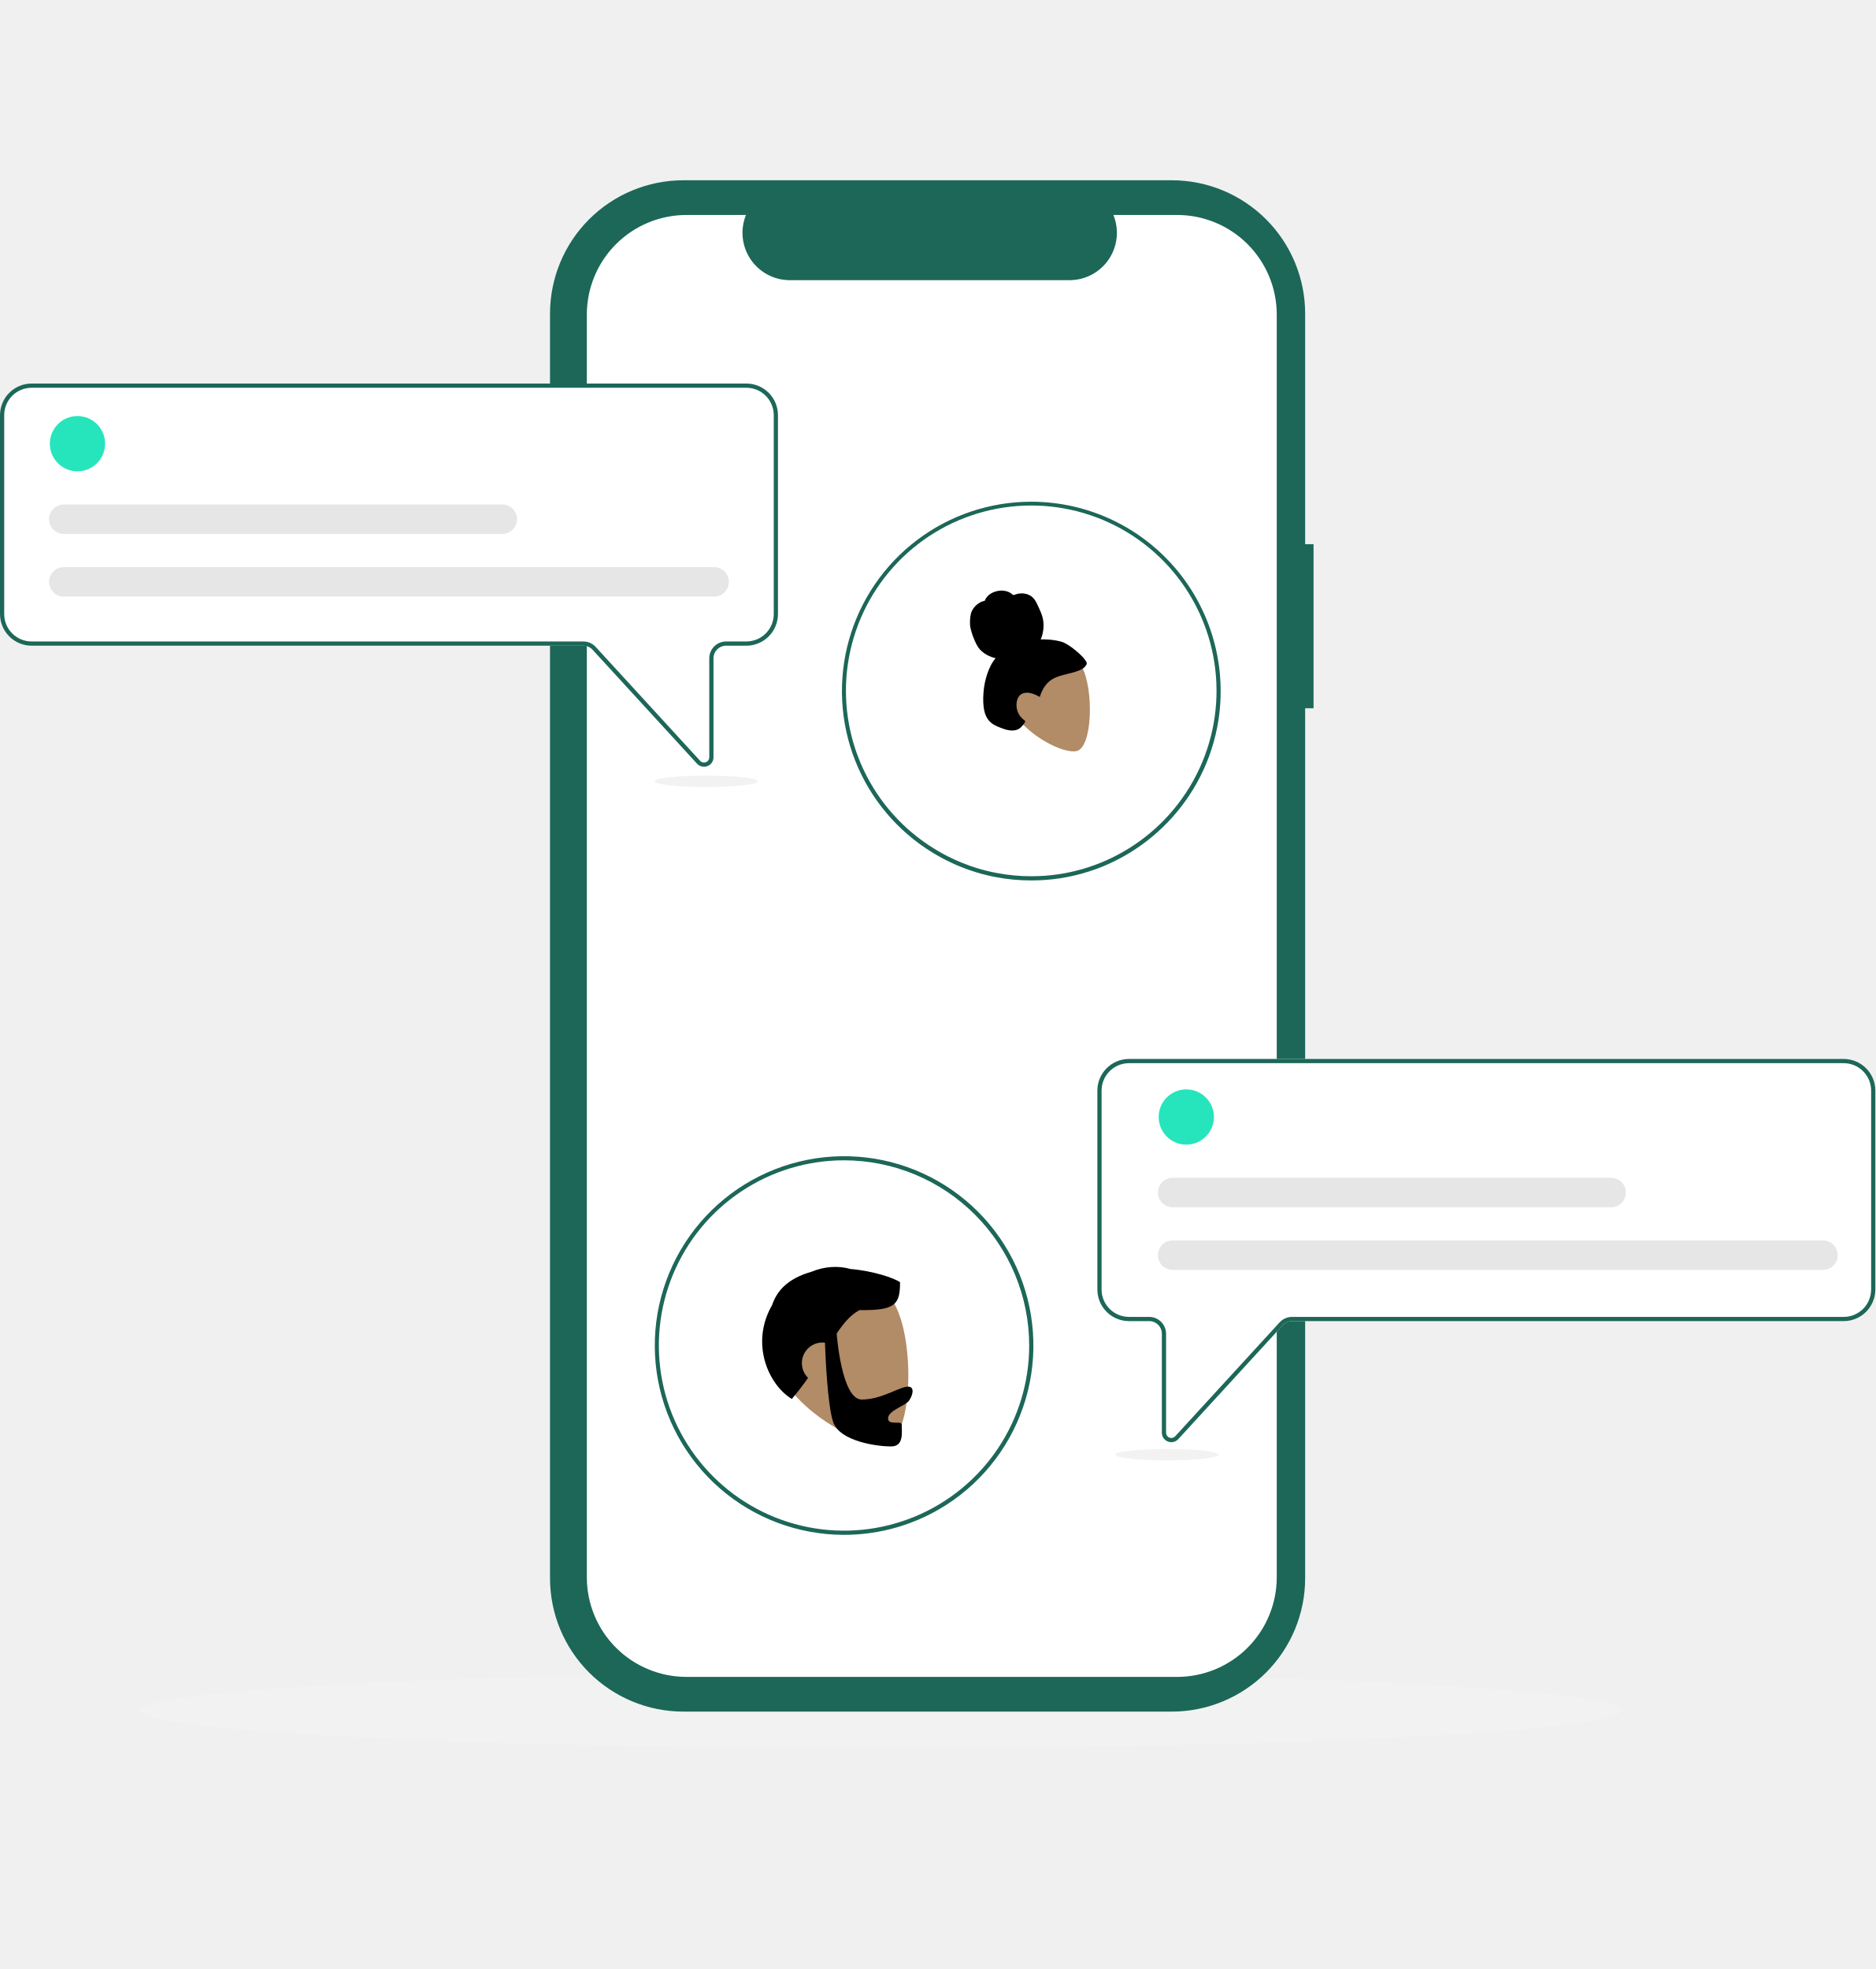
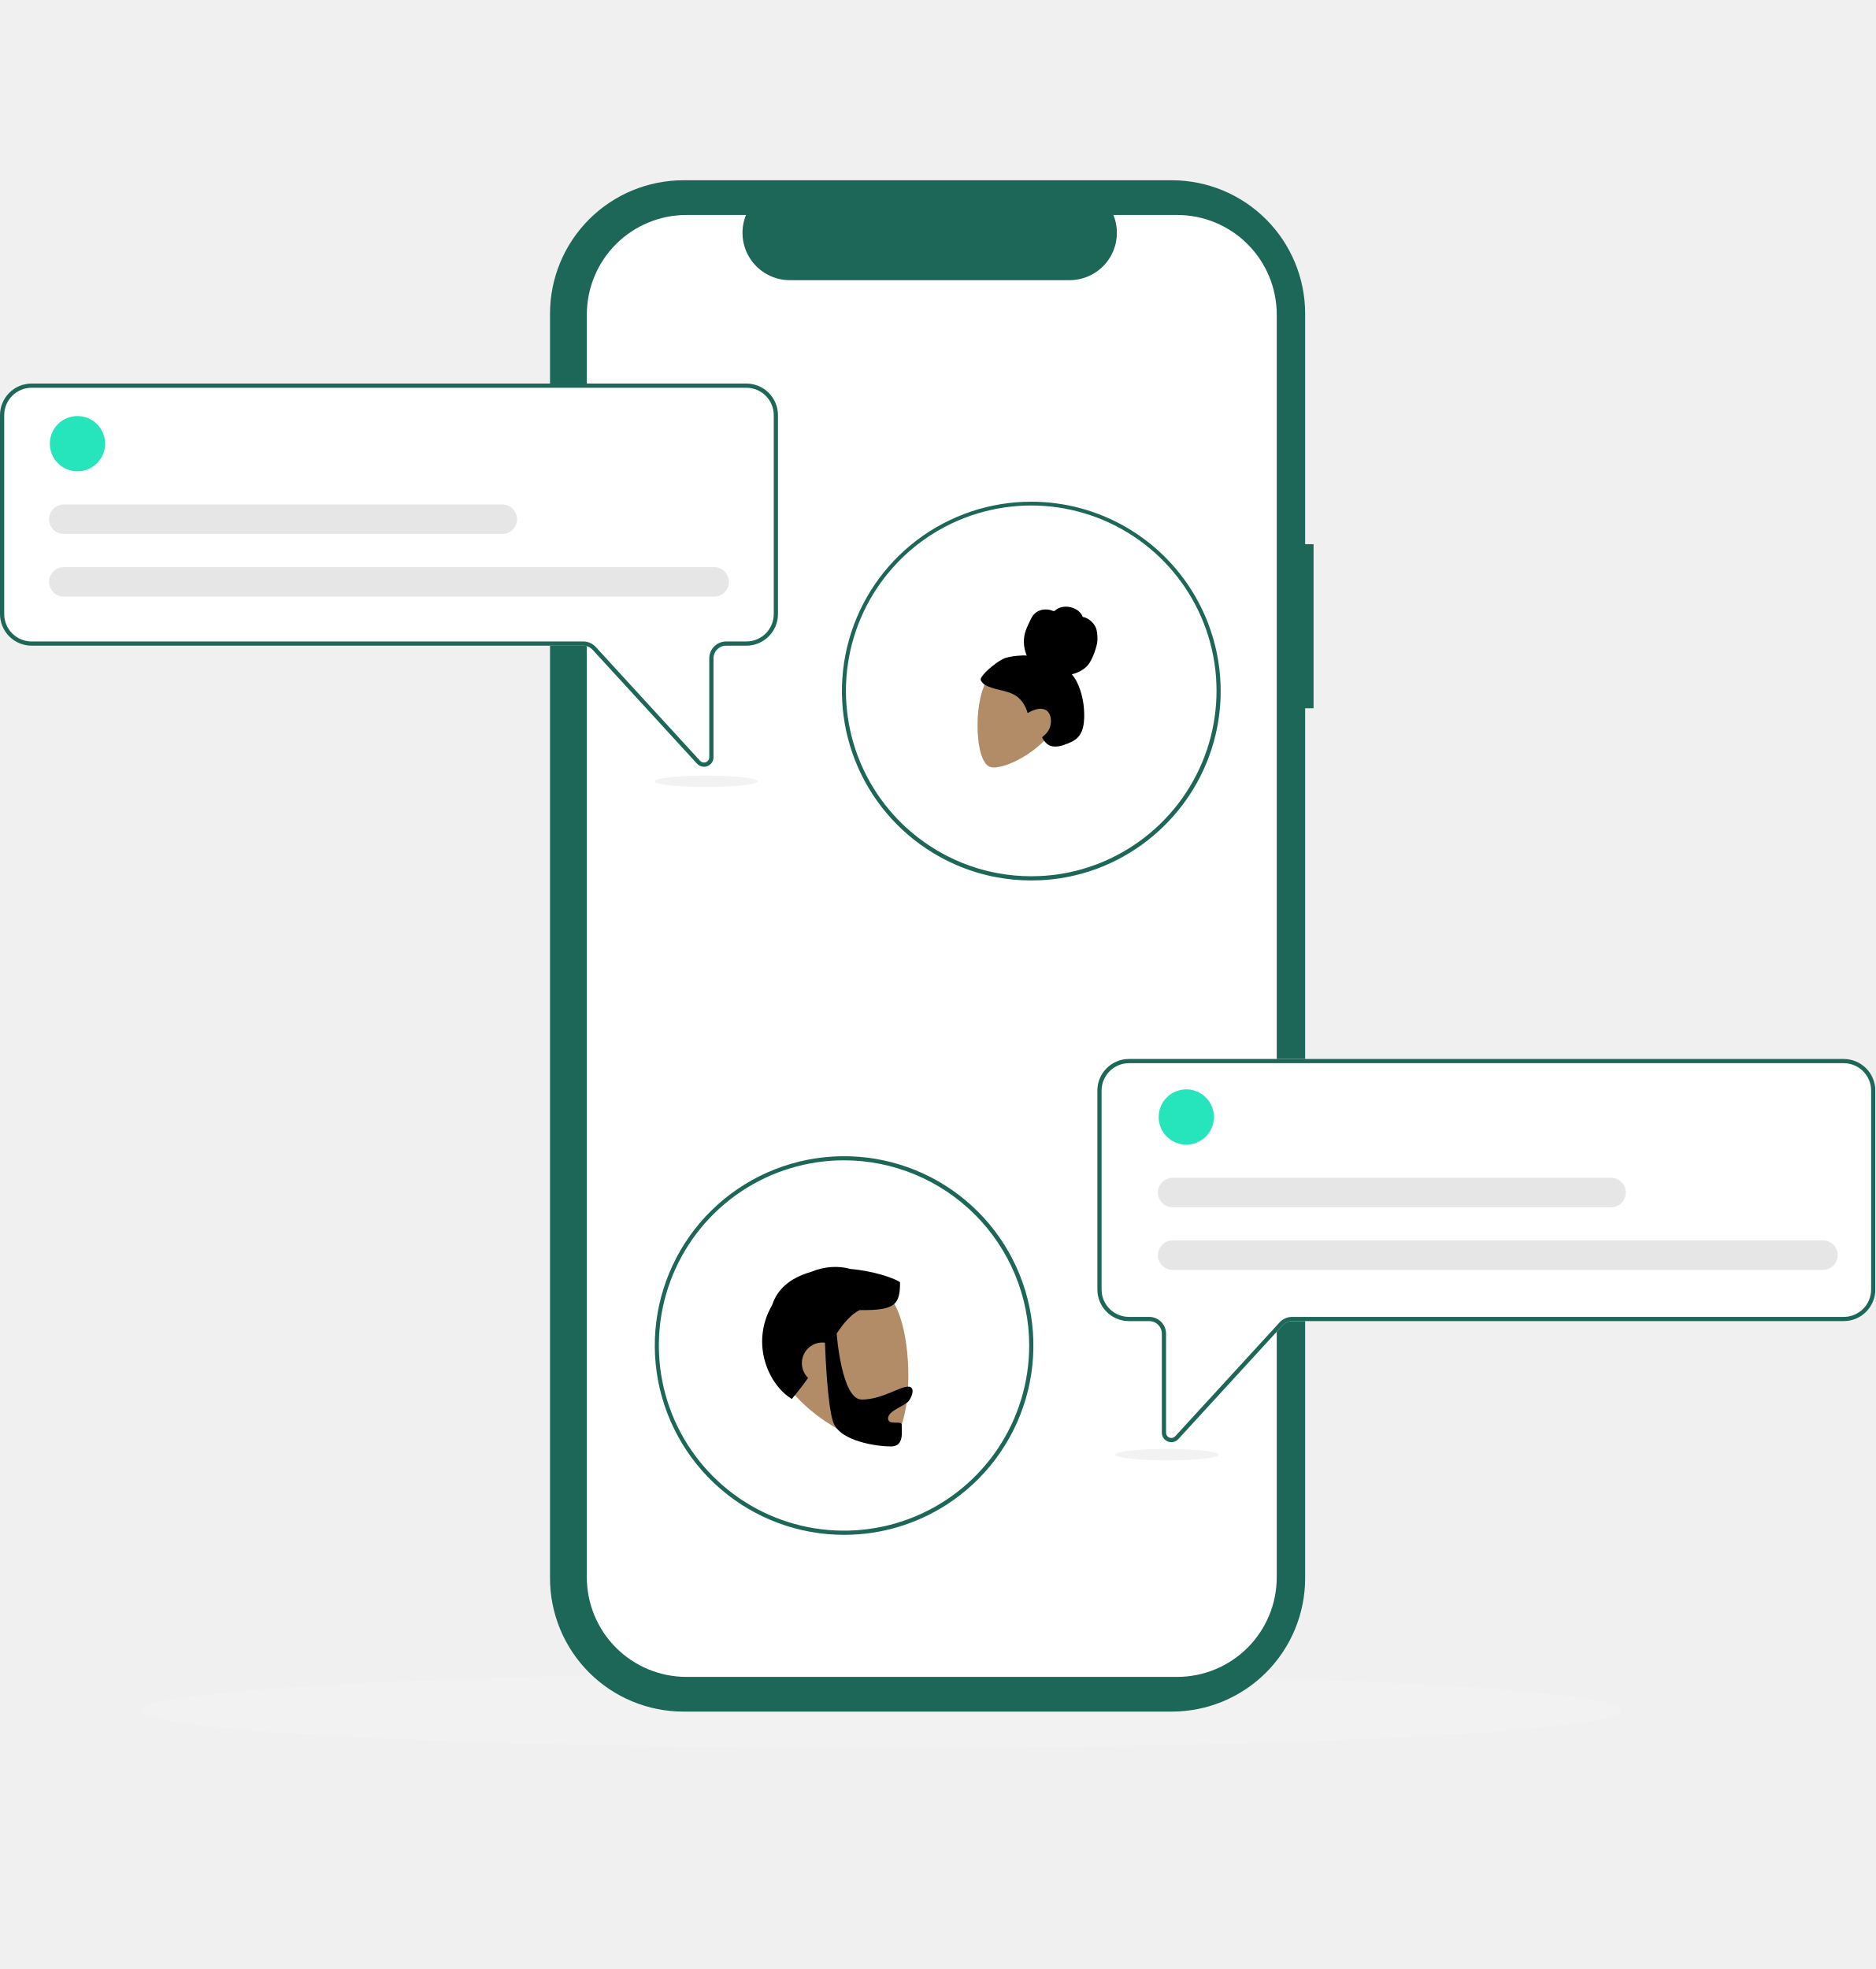
<svg xmlns="http://www.w3.org/2000/svg" width="541" height="568" viewBox="0 0 541 568" fill="none">
  <g clip-path="url(#clip0_0_1)">
-     <path d="M254.109 504.319C372.109 504.319 467.767 499.428 467.767 493.394C467.767 487.36 372.109 482.468 254.109 482.468C136.109 482.468 40.452 487.36 40.452 493.394C40.452 499.428 136.109 504.319 254.109 504.319Z" fill="#F2F2F2" />
-     <path d="M378.937 156.976H376.51V90.484C376.51 80.277 372.456 70.489 365.238 63.272C358.021 56.054 348.233 52 338.026 52H197.154C186.947 52 177.159 56.054 169.942 63.272C162.725 70.489 158.67 80.277 158.67 90.484V455.264C158.67 465.471 162.725 475.259 169.942 482.476C177.159 489.694 186.947 493.748 197.154 493.748H338.026C348.232 493.748 358.021 489.694 365.238 482.476C372.455 475.259 376.51 465.471 376.51 455.264V204.306H378.937V156.976Z" fill="#1C6758" />
-     <path d="M368.318 90.752V454.996C368.318 462.618 365.291 469.929 359.901 475.319C354.511 480.708 347.2 483.737 339.578 483.737H198.03C190.408 483.737 183.097 480.708 177.707 475.319C172.317 469.929 169.29 462.618 169.29 454.996V90.752C169.29 83.13 172.317 75.82 177.707 70.43C183.097 65.04 190.408 62.012 198.03 62.012H215.201C214.357 64.085 214.036 66.334 214.266 68.561C214.495 70.788 215.269 72.924 216.517 74.782C217.766 76.64 219.452 78.162 221.427 79.216C223.403 80.269 225.607 80.82 227.845 80.822H308.549C310.788 80.82 312.991 80.269 314.967 79.215C316.942 78.162 318.628 76.64 319.877 74.782C321.126 72.924 321.899 70.788 322.128 68.561C322.358 66.334 322.037 64.085 321.192 62.012H339.578C347.2 62.012 354.511 65.04 359.901 70.43C365.291 75.82 368.318 83.13 368.318 90.752Z" fill="white" />
-     <path d="M297.51 144.729C285.597 144.727 274.009 148.621 264.514 155.816C255.019 163.012 248.136 173.114 244.915 184.585C241.695 196.055 242.313 208.263 246.676 219.35C251.039 230.436 258.906 239.792 269.08 245.991L269.432 246.198C269.723 246.374 270.015 246.544 270.306 246.708C270.798 246.999 271.289 247.278 271.793 247.545C272.132 247.721 272.472 247.903 272.813 248.073C276.604 250.009 280.612 251.488 284.752 252.48C285.608 252.686 286.463 252.875 287.338 253.032C290.692 253.668 294.097 253.987 297.51 253.985C298.372 253.985 299.229 253.967 300.085 253.925C301.286 253.87 302.476 253.775 303.654 253.639C305.08 253.482 306.488 253.267 307.878 252.996C310.686 252.456 313.445 251.695 316.133 250.72C316.473 250.592 316.812 250.465 317.147 250.337C318.063 249.985 318.964 249.609 319.847 249.208C320.818 248.771 321.776 248.306 322.719 247.812C332.168 242.864 339.978 235.279 345.201 225.979C345.225 225.931 345.256 225.882 345.28 225.834C348.067 220.833 350.044 215.423 351.138 209.803C352.673 201.893 352.44 193.741 350.456 185.931C348.473 178.121 344.786 170.845 339.662 164.627C334.537 158.408 328.1 153.399 320.814 149.96C313.526 146.52 305.569 144.733 297.51 144.729ZM344.285 225.123C344.236 225.208 344.194 225.293 344.145 225.372C339.026 234.535 331.326 241.991 322.003 246.811C321.073 247.296 320.129 247.752 319.168 248.177C318.373 248.535 317.56 248.875 316.74 249.19C316.394 249.324 316.042 249.457 315.69 249.579C313.368 250.427 310.988 251.108 308.57 251.618C306.776 252.001 304.962 252.286 303.137 252.474C302.014 252.595 300.873 252.68 299.726 252.723C298.991 252.753 298.252 252.771 297.51 252.771C294.207 252.776 290.911 252.469 287.666 251.855C285.691 251.491 283.739 251.012 281.82 250.422C278.897 249.519 276.056 248.368 273.329 246.981C273.013 246.817 272.698 246.653 272.387 246.483C271.944 246.246 271.496 246.004 271.058 245.743C270.73 245.56 270.403 245.366 270.081 245.172C269.893 245.063 269.705 244.947 269.516 244.832C260.597 239.355 253.481 231.378 249.053 221.894C244.625 212.408 243.079 201.832 244.608 191.477C246.135 181.121 250.67 171.442 257.649 163.641C264.628 155.839 273.743 150.258 283.865 147.59C293.987 144.922 304.67 145.284 314.587 148.632C324.505 151.98 333.222 158.166 339.656 166.422C346.09 174.679 349.958 184.643 350.782 195.078C351.604 205.514 349.345 215.96 344.285 225.123Z" fill="#1C6758" />
-     <path d="M203.086 221.19C202.708 221.189 202.334 221.11 201.989 220.957C201.644 220.804 201.334 220.58 201.079 220.301L170.96 187.443C170.618 187.07 170.203 186.774 169.74 186.57C169.278 186.366 168.778 186.261 168.273 186.261H9.11C6.695 186.258 4.379 185.297 2.671 183.589C0.963 181.881 0.003 179.566 0 177.151V119.753C0.003 117.337 0.963 115.022 2.671 113.314C4.379 111.606 6.695 110.645 9.11 110.642H215.317C217.733 110.645 220.049 111.606 221.757 113.314C223.465 115.022 224.425 117.337 224.428 119.753V177.151C224.425 179.566 223.465 181.881 221.757 183.589C220.049 185.297 217.733 186.258 215.317 186.261H209.471C208.505 186.262 207.579 186.646 206.895 187.33C206.212 188.013 205.828 188.939 205.827 189.906V218.454C205.829 219.005 205.664 219.544 205.352 219.999C205.042 220.454 204.599 220.803 204.084 221.001C203.766 221.125 203.428 221.189 203.086 221.19Z" fill="white" />
-     <path d="M203.086 221.19C202.708 221.189 202.334 221.11 201.989 220.957C201.644 220.804 201.334 220.58 201.079 220.301L170.96 187.443C170.618 187.07 170.203 186.774 169.74 186.57C169.278 186.366 168.778 186.261 168.273 186.261H9.11C6.695 186.258 4.379 185.297 2.671 183.589C0.963 181.881 0.003 179.566 0 177.151V119.753C0.003 117.337 0.963 115.022 2.671 113.314C4.379 111.606 6.695 110.645 9.11 110.642H215.317C217.733 110.645 220.049 111.606 221.757 113.314C223.465 115.022 224.425 117.337 224.428 119.753V177.151C224.425 179.566 223.465 181.881 221.757 183.589C220.049 185.297 217.733 186.258 215.317 186.261H209.471C208.505 186.262 207.579 186.646 206.895 187.33C206.212 188.013 205.828 188.939 205.827 189.906V218.454C205.829 219.005 205.664 219.544 205.352 219.999C205.042 220.454 204.599 220.803 204.084 221.001C203.766 221.125 203.428 221.189 203.086 221.19ZM9.11 111.856C7.017 111.859 5.01 112.691 3.529 114.172C2.049 115.652 1.216 117.659 1.214 119.753V177.151C1.216 179.244 2.049 181.251 3.529 182.731C5.01 184.212 7.017 185.044 9.11 185.047H168.273C168.946 185.047 169.613 185.188 170.229 185.459C170.845 185.73 171.399 186.127 171.854 186.623L201.974 219.48C202.181 219.706 202.451 219.864 202.749 219.933C203.047 220.002 203.359 219.98 203.644 219.869C203.93 219.758 204.175 219.564 204.347 219.312C204.52 219.059 204.612 218.76 204.613 218.454V189.906C204.614 188.618 205.127 187.382 206.038 186.471C206.948 185.56 208.183 185.048 209.471 185.047H215.317C217.411 185.044 219.418 184.212 220.898 182.731C222.379 181.251 223.212 179.244 223.214 177.151V119.753C223.212 117.659 222.379 115.652 220.898 114.172C219.418 112.691 217.411 111.859 215.317 111.856H9.11Z" fill="#1C6758" />
-     <path d="M22.347 135.962C26.75 135.962 30.319 132.393 30.319 127.99C30.319 123.587 26.75 120.018 22.347 120.018C17.944 120.018 14.375 123.587 14.375 127.99C14.375 132.393 17.944 135.962 22.347 135.962Z" fill="#26E5BC" />
-     <path d="M206.017 172.102H18.411C17.852 172.102 17.299 171.992 16.782 171.779C16.266 171.566 15.797 171.253 15.401 170.858C15.006 170.463 14.692 169.994 14.478 169.478C14.264 168.962 14.154 168.409 14.154 167.85C14.154 167.291 14.264 166.738 14.478 166.222C14.692 165.705 15.006 165.237 15.401 164.842C15.797 164.446 16.266 164.134 16.782 163.92C17.299 163.707 17.852 163.597 18.411 163.598H206.017C207.144 163.6 208.224 164.048 209.02 164.845C209.816 165.642 210.263 166.723 210.263 167.85C210.263 168.976 209.816 170.057 209.02 170.854C208.224 171.651 207.144 172.1 206.017 172.102Z" fill="#E6E6E6" />
-     <path d="M144.899 154.032H18.411C17.852 154.032 17.299 153.923 16.782 153.71C16.266 153.496 15.797 153.183 15.401 152.788C15.006 152.394 14.692 151.924 14.478 151.408C14.264 150.892 14.154 150.339 14.154 149.78C14.154 149.222 14.264 148.668 14.478 148.152C14.692 147.635 15.006 147.167 15.401 146.772C15.797 146.377 16.266 146.064 16.782 145.85C17.299 145.637 17.852 145.528 18.411 145.529H144.899C146.027 145.529 147.108 145.977 147.905 146.774C148.703 147.571 149.151 148.653 149.151 149.78C149.151 150.908 148.703 151.989 147.905 152.786C147.108 153.584 146.027 154.032 144.899 154.032Z" fill="#E6E6E6" />
-     <path d="M336.916 415.842C336.401 415.644 335.958 415.295 335.648 414.84C335.336 414.385 335.171 413.846 335.173 413.295V384.747C335.172 383.781 334.788 382.854 334.105 382.171C333.421 381.487 332.495 381.103 331.529 381.102H325.682C323.267 381.099 320.951 380.139 319.243 378.431C317.535 376.723 316.575 374.407 316.572 371.992V314.594C316.575 312.179 317.535 309.863 319.243 308.155C320.951 306.447 323.267 305.486 325.682 305.484H531.89C534.305 305.486 536.621 306.447 538.329 308.155C540.037 309.863 540.997 312.179 541 314.594V371.992C540.997 374.407 540.037 376.723 538.329 378.431C536.621 380.139 534.305 381.099 531.89 381.102H372.727C372.222 381.103 371.722 381.208 371.26 381.411C370.797 381.615 370.382 381.912 370.041 382.284L339.921 415.141C339.667 415.421 339.356 415.645 339.011 415.798C338.666 415.951 338.292 416.03 337.914 416.031C337.572 416.03 337.234 415.966 336.916 415.842Z" fill="white" />
-     <path d="M336.916 415.842C336.401 415.644 335.958 415.295 335.648 414.84C335.336 414.385 335.171 413.846 335.173 413.295V384.747C335.172 383.781 334.788 382.854 334.105 382.171C333.421 381.487 332.495 381.103 331.529 381.102H325.682C323.267 381.099 320.951 380.139 319.243 378.431C317.535 376.723 316.575 374.407 316.572 371.992V314.594C316.575 312.179 317.535 309.863 319.243 308.155C320.951 306.447 323.267 305.486 325.682 305.484H531.89C534.305 305.486 536.621 306.447 538.329 308.155C540.037 309.863 540.997 312.179 541 314.594V371.992C540.997 374.407 540.037 376.723 538.329 378.431C536.621 380.139 534.305 381.099 531.89 381.102H372.727C372.222 381.103 371.722 381.208 371.26 381.411C370.797 381.615 370.382 381.912 370.041 382.284L339.921 415.141C339.667 415.421 339.356 415.645 339.011 415.798C338.666 415.951 338.292 416.03 337.914 416.031C337.572 416.03 337.234 415.966 336.916 415.842ZM325.682 306.697C323.589 306.7 321.582 307.533 320.102 309.013C318.621 310.493 317.788 312.5 317.786 314.594V371.992C317.788 374.085 318.621 376.092 320.102 377.572C321.582 379.053 323.589 379.886 325.682 379.888H331.529C332.817 379.889 334.052 380.402 334.962 381.313C335.873 382.224 336.386 383.459 336.387 384.747V413.295C336.388 413.601 336.48 413.9 336.652 414.153C336.825 414.405 337.07 414.599 337.356 414.711C337.641 414.822 337.953 414.843 338.251 414.774C338.549 414.705 338.819 414.547 339.026 414.321L369.146 381.464C369.601 380.968 370.155 380.571 370.771 380.3C371.387 380.029 372.054 379.889 372.727 379.888H531.89C533.983 379.886 535.99 379.053 537.47 377.572C538.951 376.092 539.784 374.085 539.786 371.992V314.594C539.784 312.5 538.951 310.493 537.47 309.013C535.99 307.533 533.983 306.7 531.89 306.697H325.682Z" fill="#1C6758" />
-     <path d="M243.489 442.757C230.35 442.753 217.652 438.011 207.726 429.403C197.799 420.794 191.309 408.894 189.446 395.887C187.584 382.88 190.473 369.638 197.585 358.589C204.696 347.54 215.553 339.425 228.163 335.734C240.773 332.042 254.292 333.021 266.239 338.491C278.187 343.96 287.761 353.554 293.207 365.512C298.652 377.47 299.604 390.991 295.887 403.594C292.17 416.197 284.034 427.037 272.971 434.127C264.173 439.768 253.94 442.763 243.489 442.757ZM243.489 334.714C232.923 334.713 222.595 337.845 213.809 343.715C205.023 349.584 198.176 357.927 194.132 367.689C190.088 377.45 189.03 388.191 191.091 398.554C193.152 408.917 198.24 418.436 205.711 425.907C213.182 433.378 222.701 438.466 233.064 440.527C243.426 442.588 254.168 441.529 263.929 437.486C273.691 433.442 282.034 426.594 287.903 417.809C293.773 409.023 296.905 398.694 296.903 388.128C296.888 373.967 291.255 360.391 281.241 350.377C271.227 340.363 257.651 334.73 243.489 334.714Z" fill="#1C6758" />
-     <path d="M342.226 330.196C346.629 330.196 350.198 326.627 350.198 322.224C350.198 317.822 346.629 314.253 342.226 314.253C337.823 314.253 334.254 317.822 334.254 322.224C334.254 326.627 337.823 330.196 342.226 330.196Z" fill="#26E5BC" />
-     <path d="M525.896 366.336H338.29C337.731 366.337 337.178 366.227 336.662 366.014C336.145 365.8 335.676 365.487 335.28 365.092C334.885 364.697 334.572 364.228 334.358 363.712C334.144 363.196 334.034 362.643 334.034 362.084C334.034 361.525 334.144 360.972 334.358 360.456C334.572 359.94 334.885 359.471 335.28 359.076C335.676 358.681 336.145 358.368 336.662 358.154C337.178 357.941 337.731 357.831 338.29 357.832H525.896C527.024 357.832 528.105 358.28 528.903 359.078C529.7 359.875 530.148 360.956 530.148 362.084C530.148 363.212 529.7 364.293 528.903 365.09C528.105 365.888 527.024 366.336 525.896 366.336Z" fill="#E6E6E6" />
-     <path d="M464.778 348.266H338.29C337.731 348.267 337.178 348.157 336.662 347.944C336.145 347.731 335.676 347.418 335.28 347.022C334.885 346.628 334.572 346.159 334.358 345.643C334.144 345.126 334.034 344.573 334.034 344.014C334.034 343.456 334.144 342.902 334.358 342.386C334.572 341.87 334.885 341.401 335.28 341.006C335.676 340.611 336.145 340.298 336.662 340.085C337.178 339.872 337.731 339.762 338.29 339.763H464.778C465.905 339.764 466.985 340.213 467.782 341.01C468.578 341.807 469.025 342.888 469.025 344.014C469.025 345.141 468.578 346.222 467.782 347.019C466.985 347.816 465.905 348.265 464.778 348.266Z" fill="#E6E6E6" />
-     <path d="M336.659 421.276C344.873 421.276 351.532 420.537 351.532 419.625C351.532 418.714 344.873 417.974 336.659 417.974C328.444 417.974 321.785 418.714 321.785 419.625C321.785 420.537 328.444 421.276 336.659 421.276Z" fill="#F2F2F2" />
-     <path d="M203.73 227.042C211.944 227.042 218.603 226.303 218.603 225.391C218.603 224.479 211.944 223.74 203.73 223.74C195.515 223.74 188.856 224.479 188.856 225.391C188.856 226.303 195.515 227.042 203.73 227.042Z" fill="#F2F2F2" />
-     <path d="M221.471 382.34C222.958 361.107 252.475 365.778 258.216 376.494C263.958 387.211 263.275 414.396 255.855 416.311C248.435 418.226 219.983 403.573 221.471 382.34Z" fill="#B28B67" />
-     <path d="M234.005 366.899C237.889 365.272 241.921 365.089 245.325 366.063C251.997 366.637 257.955 368.674 259.643 369.884C259.643 376.209 258.419 378.086 247.965 377.921C245.396 379.279 243.422 381.619 241.365 384.687C241.388 384.998 242.778 403.73 248.588 403.731C254.446 403.731 259.417 400.006 261.988 400.006C263.862 400.007 263.443 402.354 262.201 404.096C261.176 405.532 256.186 406.916 256.186 409.143C256.186 411.37 260.129 409.648 260.129 410.969C260.129 413.153 260.821 417.261 257.036 417.261C253.204 417.261 242.216 415.862 240.333 410.167C238.736 405.337 238.13 391.433 237.982 387.32C237.748 387.292 237.51 387.276 237.267 387.276C233.984 387.276 231.323 389.941 231.323 393.229C231.323 394.898 232.009 396.406 233.114 397.487C231.738 399.432 230.196 401.463 228.43 403.558C221.794 399.571 216.274 387.644 222.762 376.432C224.555 370.939 229.21 368.261 234.005 366.899Z" fill="black" />
-     <path d="M289.565 195.87C290.476 182.88 308.559 185.738 312.076 192.294C315.593 198.85 315.175 215.48 310.63 216.652C306.083 217.824 288.653 208.86 289.565 195.87Z" fill="#B28B67" />
-     <path fill-rule="evenodd" clip-rule="evenodd" d="M306.321 185.154C304.331 184.547 301.441 184.341 300.226 184.48C300.917 182.823 301.192 180.978 300.968 179.18C300.75 177.434 299.97 175.947 299.249 174.389C298.916 173.671 298.539 172.956 297.977 172.407C297.404 171.847 296.679 171.478 295.92 171.302C295.142 171.121 294.329 171.137 293.55 171.3C293.205 171.373 292.896 171.53 292.558 171.618C292.212 171.708 292.044 171.491 291.793 171.273C291.187 170.749 290.3 170.49 289.534 170.397C288.675 170.293 287.783 170.423 286.963 170.705C286.166 170.98 285.4 171.427 284.823 172.077C284.567 172.367 284.333 172.697 284.182 173.06C284.12 173.209 284.109 173.298 283.96 173.353C283.822 173.404 283.662 173.405 283.519 173.453C282.144 173.919 280.968 174.982 280.327 176.346C279.954 177.142 279.777 178.544 279.825 180.114C279.874 181.685 281.292 185.784 282.619 187.279C283.803 188.613 285.544 189.494 287.223 189.879C286.108 191.154 285.367 192.746 284.817 194.366C284.221 196.125 283.852 197.953 283.716 199.815C283.587 201.585 283.575 203.457 283.989 205.188C284.378 206.808 285.207 208.136 286.593 208.979C287.228 209.365 287.91 209.655 288.597 209.92C289.274 210.181 289.953 210.436 290.662 210.582C292.004 210.859 293.55 210.812 294.584 209.744C294.956 209.359 295.366 208.875 295.637 208.405C295.735 208.235 295.794 208.125 295.675 207.96C295.533 207.761 295.303 207.61 295.121 207.455C294.079 206.572 293.433 205.392 293.271 203.991C293.106 202.57 293.488 200.734 294.87 200.114C296.576 199.348 298.455 200.227 299.972 201.047C300.617 198.772 301.94 196.723 304.015 195.68C306.31 194.526 308.945 194.391 311.303 193.4C311.918 193.142 312.544 192.849 312.997 192.323C313.186 192.104 313.408 191.818 313.484 191.528C313.583 191.146 313.336 190.826 313.146 190.528C312.137 188.95 308.312 185.761 306.321 185.154Z" fill="black" />
+     <mask id="mask0_0_1" style="mask-type:luminance" maskUnits="userSpaceOnUse" x="0" y="0" width="541" height="568">
+       <path d="M541 0H0V568H541V0Z" fill="white" />
+     </mask>
+     <g mask="url(#mask0_0_1)">
+       <path d="M254.109 504.319C372.109 504.319 467.767 499.428 467.767 493.394C467.767 487.36 372.109 482.468 254.109 482.468C136.109 482.468 40.452 487.36 40.452 493.394C40.452 499.428 136.109 504.319 254.109 504.319Z" fill="#F2F2F2" />
+       <path d="M378.937 156.976H376.51V90.484C376.51 80.277 372.456 70.489 365.238 63.272C358.021 56.054 348.233 52 338.026 52H197.154C186.947 52 177.159 56.054 169.942 63.272C162.725 70.489 158.67 80.277 158.67 90.484V455.264C158.67 465.471 162.725 475.259 169.942 482.476C177.159 489.694 186.947 493.748 197.154 493.748H338.026C348.232 493.748 358.021 489.694 365.238 482.476C372.455 475.259 376.51 465.471 376.51 455.264V204.306H378.937V156.976Z" fill="#1C6758" />
+       <path d="M368.318 90.752V454.996C368.318 462.618 365.291 469.929 359.901 475.319C354.511 480.708 347.2 483.737 339.578 483.737H198.03C190.408 483.737 183.097 480.708 177.707 475.319C172.317 469.929 169.29 462.618 169.29 454.996V90.752C169.29 83.13 172.317 75.82 177.707 70.43C183.097 65.04 190.408 62.012 198.03 62.012H215.201C214.357 64.085 214.036 66.334 214.266 68.561C214.495 70.788 215.269 72.924 216.517 74.782C217.766 76.64 219.452 78.162 221.427 79.216C223.403 80.269 225.607 80.82 227.845 80.822H308.549C310.788 80.82 312.991 80.269 314.967 79.215C316.942 78.162 318.628 76.64 319.877 74.782C321.126 72.924 321.899 70.788 322.128 68.561C322.358 66.334 322.037 64.085 321.192 62.012H339.578C347.2 62.012 354.511 65.04 359.901 70.43C365.291 75.82 368.318 83.13 368.318 90.752Z" fill="white" />
+       <path d="M297.51 144.729C285.597 144.727 274.009 148.621 264.514 155.816C255.019 163.012 248.136 173.114 244.915 184.585C241.695 196.055 242.313 208.263 246.676 219.35C251.039 230.436 258.906 239.792 269.08 245.991L269.432 246.198C269.723 246.374 270.015 246.544 270.306 246.708C270.798 246.999 271.289 247.278 271.793 247.545C272.132 247.721 272.472 247.903 272.813 248.073C276.604 250.009 280.612 251.488 284.752 252.48C285.608 252.686 286.463 252.875 287.338 253.032C290.692 253.668 294.097 253.987 297.51 253.985C298.372 253.985 299.229 253.967 300.085 253.925C301.286 253.87 302.476 253.775 303.654 253.639C305.08 253.482 306.488 253.267 307.878 252.996C310.686 252.456 313.445 251.695 316.133 250.72C316.473 250.592 316.812 250.465 317.147 250.337C318.063 249.985 318.964 249.609 319.847 249.208C320.818 248.771 321.776 248.306 322.719 247.812C332.168 242.864 339.978 235.279 345.201 225.979C345.225 225.931 345.256 225.882 345.28 225.834C348.067 220.833 350.044 215.423 351.138 209.803C352.673 201.893 352.44 193.741 350.456 185.931C348.473 178.121 344.786 170.845 339.662 164.627C334.537 158.408 328.1 153.399 320.814 149.96C313.526 146.52 305.569 144.733 297.51 144.729ZM344.285 225.123C344.236 225.208 344.194 225.293 344.145 225.372C339.026 234.535 331.326 241.991 322.003 246.811C321.073 247.296 320.129 247.752 319.168 248.177C318.373 248.535 317.56 248.875 316.74 249.19C316.394 249.324 316.042 249.457 315.69 249.579C313.368 250.427 310.988 251.108 308.57 251.618C306.776 252.001 304.962 252.286 303.137 252.474C302.014 252.595 300.873 252.68 299.726 252.723C298.991 252.753 298.252 252.771 297.51 252.771C294.207 252.776 290.911 252.469 287.666 251.855C285.691 251.491 283.739 251.012 281.82 250.422C278.897 249.519 276.056 248.368 273.329 246.981C273.013 246.817 272.698 246.653 272.387 246.483C271.944 246.246 271.496 246.004 271.058 245.743C270.73 245.56 270.403 245.366 270.081 245.172C269.893 245.063 269.705 244.947 269.516 244.832C260.597 239.355 253.481 231.378 249.053 221.894C244.625 212.408 243.079 201.832 244.608 191.477C246.135 181.121 250.67 171.442 257.649 163.641C264.628 155.839 273.743 150.258 283.865 147.59C293.987 144.922 304.67 145.284 314.587 148.632C324.505 151.98 333.222 158.166 339.656 166.422C346.09 174.679 349.958 184.643 350.782 195.078C351.604 205.514 349.345 215.96 344.285 225.123Z" fill="#1C6758" />
+       <path d="M203.086 221.19C202.708 221.189 202.334 221.11 201.989 220.957C201.644 220.804 201.334 220.58 201.079 220.301L170.96 187.443C170.618 187.07 170.203 186.774 169.74 186.57C169.278 186.366 168.778 186.261 168.273 186.261H9.11C6.695 186.258 4.379 185.297 2.671 183.589C0.963 181.881 0.003 179.566 0 177.151V119.753C0.003 117.337 0.963 115.022 2.671 113.314C4.379 111.606 6.695 110.645 9.11 110.642H215.317C217.733 110.645 220.049 111.606 221.757 113.314C223.465 115.022 224.425 117.337 224.428 119.753V177.151C224.425 179.566 223.465 181.881 221.757 183.589C220.049 185.297 217.733 186.258 215.317 186.261H209.471C208.505 186.262 207.579 186.646 206.895 187.33C206.212 188.013 205.828 188.939 205.827 189.906V218.454C205.829 219.005 205.664 219.544 205.352 219.999C205.042 220.454 204.599 220.803 204.084 221.001C203.766 221.125 203.428 221.189 203.086 221.19Z" fill="white" />
+       <path d="M203.086 221.19C202.708 221.189 202.334 221.11 201.989 220.957C201.644 220.804 201.334 220.58 201.079 220.301L170.96 187.443C170.618 187.07 170.203 186.774 169.74 186.57C169.278 186.366 168.778 186.261 168.273 186.261H9.11C6.695 186.258 4.379 185.297 2.671 183.589C0.963 181.881 0.003 179.566 0 177.151V119.753C0.003 117.337 0.963 115.022 2.671 113.314C4.379 111.606 6.695 110.645 9.11 110.642H215.317C217.733 110.645 220.049 111.606 221.757 113.314C223.465 115.022 224.425 117.337 224.428 119.753V177.151C224.425 179.566 223.465 181.881 221.757 183.589C220.049 185.297 217.733 186.258 215.317 186.261H209.471C208.505 186.262 207.579 186.646 206.895 187.33C206.212 188.013 205.828 188.939 205.827 189.906V218.454C205.829 219.005 205.664 219.544 205.352 219.999C205.042 220.454 204.599 220.803 204.084 221.001C203.766 221.125 203.428 221.189 203.086 221.19ZM9.11 111.856C7.017 111.859 5.01 112.691 3.529 114.172C2.049 115.652 1.216 117.659 1.214 119.753V177.151C1.216 179.244 2.049 181.251 3.529 182.731C5.01 184.212 7.017 185.044 9.11 185.047H168.273C168.946 185.047 169.613 185.188 170.229 185.459C170.845 185.73 171.399 186.127 171.854 186.623L201.974 219.48C202.181 219.706 202.451 219.864 202.749 219.933C203.047 220.002 203.359 219.98 203.644 219.869C203.93 219.758 204.175 219.564 204.347 219.312C204.52 219.059 204.612 218.76 204.613 218.454V189.906C204.614 188.618 205.127 187.382 206.038 186.471C206.948 185.56 208.183 185.048 209.471 185.047H215.317C217.411 185.044 219.418 184.212 220.898 182.731C222.379 181.251 223.212 179.244 223.214 177.151V119.753C223.212 117.659 222.379 115.652 220.898 114.172C219.418 112.691 217.411 111.859 215.317 111.856H9.11Z" fill="#1C6758" />
+       <path d="M22.347 135.962C26.75 135.962 30.319 132.393 30.319 127.99C30.319 123.587 26.75 120.018 22.347 120.018C17.944 120.018 14.375 123.587 14.375 127.99C14.375 132.393 17.944 135.962 22.347 135.962Z" fill="#26E5BC" />
+       <path d="M206.017 172.102H18.411C17.852 172.102 17.299 171.992 16.782 171.779C16.266 171.566 15.797 171.253 15.401 170.858C15.006 170.463 14.692 169.994 14.478 169.478C14.264 168.962 14.154 168.409 14.154 167.85C14.154 167.291 14.264 166.738 14.478 166.222C14.692 165.705 15.006 165.237 15.401 164.842C15.797 164.446 16.266 164.134 16.782 163.92C17.299 163.707 17.852 163.597 18.411 163.598H206.017C207.144 163.6 208.224 164.048 209.02 164.845C209.816 165.642 210.263 166.723 210.263 167.85C210.263 168.976 209.816 170.057 209.02 170.854C208.224 171.651 207.144 172.1 206.017 172.102Z" fill="#E6E6E6" />
+       <path d="M144.899 154.032H18.411C17.852 154.032 17.299 153.923 16.782 153.71C16.266 153.496 15.797 153.183 15.401 152.788C15.006 152.394 14.692 151.924 14.478 151.408C14.264 150.892 14.154 150.339 14.154 149.78C14.154 149.222 14.264 148.668 14.478 148.152C14.692 147.635 15.006 147.167 15.401 146.772C15.797 146.377 16.266 146.064 16.782 145.85C17.299 145.637 17.852 145.528 18.411 145.529H144.899C146.027 145.529 147.108 145.977 147.905 146.774C148.703 147.571 149.151 148.653 149.151 149.78C149.151 150.908 148.703 151.989 147.905 152.786C147.108 153.584 146.027 154.032 144.899 154.032Z" fill="#E6E6E6" />
+       <path d="M336.916 415.842C336.401 415.644 335.958 415.295 335.648 414.84C335.336 414.385 335.171 413.846 335.173 413.295V384.747C335.172 383.781 334.788 382.854 334.105 382.171C333.421 381.487 332.495 381.103 331.529 381.102H325.682C323.267 381.099 320.951 380.139 319.243 378.431C317.535 376.723 316.575 374.407 316.572 371.992V314.594C316.575 312.179 317.535 309.863 319.243 308.155C320.951 306.447 323.267 305.486 325.682 305.484H531.89C534.305 305.486 536.621 306.447 538.329 308.155C540.037 309.863 540.997 312.179 541 314.594V371.992C540.997 374.407 540.037 376.723 538.329 378.431C536.621 380.139 534.305 381.099 531.89 381.102H372.727C372.222 381.103 371.722 381.208 371.26 381.411C370.797 381.615 370.382 381.912 370.041 382.284L339.921 415.141C339.667 415.421 339.356 415.645 339.011 415.798C338.666 415.951 338.292 416.03 337.914 416.031C337.572 416.03 337.234 415.966 336.916 415.842Z" fill="white" />
+       <path d="M336.916 415.842C336.401 415.644 335.958 415.295 335.648 414.84C335.336 414.385 335.171 413.846 335.173 413.295V384.747C335.172 383.781 334.788 382.854 334.105 382.171C333.421 381.487 332.495 381.103 331.529 381.102H325.682C323.267 381.099 320.951 380.139 319.243 378.431C317.535 376.723 316.575 374.407 316.572 371.992V314.594C316.575 312.179 317.535 309.863 319.243 308.155C320.951 306.447 323.267 305.486 325.682 305.484H531.89C534.305 305.486 536.621 306.447 538.329 308.155C540.037 309.863 540.997 312.179 541 314.594V371.992C540.997 374.407 540.037 376.723 538.329 378.431C536.621 380.139 534.305 381.099 531.89 381.102H372.727C372.222 381.103 371.722 381.208 371.26 381.411C370.797 381.615 370.382 381.912 370.041 382.284L339.921 415.141C339.667 415.421 339.356 415.645 339.011 415.798C338.666 415.951 338.292 416.03 337.914 416.031C337.572 416.03 337.234 415.966 336.916 415.842ZM325.682 306.697C323.589 306.7 321.582 307.533 320.102 309.013C318.621 310.493 317.788 312.5 317.786 314.594V371.992C317.788 374.085 318.621 376.092 320.102 377.572C321.582 379.053 323.589 379.886 325.682 379.888H331.529C332.817 379.889 334.052 380.402 334.962 381.313C335.873 382.224 336.386 383.459 336.387 384.747V413.295C336.388 413.601 336.48 413.9 336.652 414.153C336.825 414.405 337.07 414.599 337.356 414.711C337.641 414.822 337.953 414.843 338.251 414.774C338.549 414.705 338.819 414.547 339.026 414.321L369.146 381.464C369.601 380.968 370.155 380.571 370.771 380.3C371.387 380.029 372.054 379.889 372.727 379.888H531.89C533.983 379.886 535.99 379.053 537.47 377.572C538.951 376.092 539.784 374.085 539.786 371.992V314.594C539.784 312.5 538.951 310.493 537.47 309.013C535.99 307.533 533.983 306.7 531.89 306.697H325.682Z" fill="#1C6758" />
+       <path d="M243.489 442.757C230.35 442.753 217.652 438.011 207.726 429.403C197.799 420.794 191.309 408.894 189.446 395.887C187.584 382.88 190.473 369.638 197.585 358.589C204.696 347.54 215.553 339.425 228.163 335.734C240.773 332.042 254.292 333.021 266.239 338.491C278.187 343.96 287.761 353.554 293.207 365.512C298.652 377.47 299.604 390.991 295.887 403.594C292.17 416.197 284.034 427.037 272.971 434.127C264.173 439.768 253.94 442.763 243.489 442.757ZM243.489 334.714C232.923 334.713 222.595 337.845 213.809 343.715C205.023 349.584 198.176 357.927 194.132 367.689C190.088 377.45 189.03 388.191 191.091 398.554C193.152 408.917 198.24 418.436 205.711 425.907C213.182 433.378 222.701 438.466 233.064 440.527C243.426 442.588 254.168 441.529 263.929 437.486C273.691 433.442 282.034 426.594 287.903 417.809C293.773 409.023 296.905 398.694 296.903 388.128C296.888 373.967 291.255 360.391 281.241 350.377C271.227 340.363 257.651 334.73 243.489 334.714Z" fill="#1C6758" />
+       <path d="M342.226 330.196C346.629 330.196 350.198 326.627 350.198 322.224C350.198 317.822 346.629 314.253 342.226 314.253C337.823 314.253 334.254 317.822 334.254 322.224C334.254 326.627 337.823 330.196 342.226 330.196Z" fill="#26E5BC" />
+       <path d="M525.896 366.336H338.29C337.731 366.337 337.178 366.227 336.662 366.014C336.145 365.8 335.676 365.487 335.28 365.092C334.885 364.697 334.572 364.228 334.358 363.712C334.144 363.196 334.034 362.643 334.034 362.084C334.034 361.525 334.144 360.972 334.358 360.456C334.572 359.94 334.885 359.471 335.28 359.076C335.676 358.681 336.145 358.368 336.662 358.154C337.178 357.941 337.731 357.831 338.29 357.832H525.896C527.024 357.832 528.105 358.28 528.903 359.078C529.7 359.875 530.148 360.956 530.148 362.084C530.148 363.212 529.7 364.293 528.903 365.09C528.105 365.888 527.024 366.336 525.896 366.336Z" fill="#E6E6E6" />
+       <path d="M464.778 348.266H338.29C337.731 348.267 337.178 348.157 336.662 347.944C336.145 347.731 335.676 347.418 335.28 347.022C334.885 346.628 334.572 346.159 334.358 345.643C334.144 345.126 334.034 344.573 334.034 344.014C334.034 343.456 334.144 342.902 334.358 342.386C334.572 341.87 334.885 341.401 335.28 341.006C335.676 340.611 336.145 340.298 336.662 340.085C337.178 339.872 337.731 339.762 338.29 339.763H464.778C465.905 339.764 466.985 340.213 467.782 341.01C468.578 341.807 469.025 342.888 469.025 344.014C469.025 345.141 468.578 346.222 467.782 347.019C466.985 347.816 465.905 348.265 464.778 348.266Z" fill="#E6E6E6" />
+       <path d="M336.659 421.276C344.873 421.276 351.532 420.537 351.532 419.625C351.532 418.714 344.873 417.974 336.659 417.974C328.444 417.974 321.785 418.714 321.785 419.625C321.785 420.537 328.444 421.276 336.659 421.276Z" fill="#F2F2F2" />
+       <path d="M203.73 227.042C211.944 227.042 218.603 226.303 218.603 225.391C218.603 224.479 211.944 223.74 203.73 223.74C195.515 223.74 188.856 224.479 188.856 225.391C188.856 226.303 195.515 227.042 203.73 227.042Z" fill="#F2F2F2" />
+       <path d="M221.471 382.34C222.958 361.107 252.475 365.778 258.216 376.494C263.958 387.211 263.275 414.396 255.855 416.311C248.435 418.226 219.983 403.573 221.471 382.34Z" fill="#B28B67" />
+       <path d="M234.005 366.899C237.889 365.272 241.921 365.089 245.325 366.063C251.997 366.637 257.955 368.674 259.643 369.884C259.643 376.209 258.419 378.086 247.965 377.921C245.396 379.279 243.422 381.619 241.365 384.687C241.388 384.998 242.778 403.73 248.588 403.731C254.446 403.731 259.417 400.006 261.988 400.006C263.862 400.007 263.443 402.354 262.201 404.096C261.176 405.532 256.186 406.916 256.186 409.143C256.186 411.37 260.129 409.648 260.129 410.969C260.129 413.153 260.821 417.261 257.036 417.261C253.204 417.261 242.216 415.862 240.333 410.167C238.736 405.337 238.13 391.433 237.982 387.32C237.748 387.292 237.51 387.276 237.267 387.276C233.984 387.276 231.323 389.941 231.323 393.229C231.323 394.898 232.009 396.406 233.114 397.487C231.738 399.432 230.196 401.463 228.43 403.558C221.794 399.571 216.274 387.644 222.762 376.432C224.555 370.939 229.21 368.261 234.005 366.899Z" fill="black" />
+       <path d="M306.852 200.509C305.941 187.519 287.858 190.377 284.341 196.933C280.824 203.489 281.242 220.119 285.787 221.291C290.334 222.463 307.764 213.499 306.852 200.509Z" fill="#B28B67" />
+       <path fill-rule="evenodd" clip-rule="evenodd" d="M290.096 189.793C292.086 189.186 294.976 188.98 296.191 189.119C295.5 187.462 295.225 185.617 295.449 183.819C295.667 182.073 296.447 180.586 297.168 179.028C297.501 178.31 297.878 177.595 298.44 177.046C299.013 176.486 299.738 176.117 300.497 175.941C301.275 175.76 302.088 175.776 302.867 175.939C303.212 176.012 303.521 176.169 303.859 176.257C304.205 176.347 304.373 176.13 304.624 175.912C305.23 175.388 306.117 175.129 306.883 175.036C307.742 174.932 308.634 175.062 309.454 175.344C310.251 175.619 311.017 176.066 311.594 176.716C311.85 177.006 312.084 177.336 312.235 177.699C312.297 177.848 312.308 177.937 312.457 177.992C312.595 178.043 312.755 178.044 312.898 178.092C314.273 178.558 315.449 179.621 316.09 180.985C316.463 181.781 316.64 183.183 316.592 184.753C316.543 186.324 315.125 190.423 313.798 191.918C312.614 193.252 310.873 194.133 309.194 194.518C310.309 195.793 311.05 197.385 311.6 199.005C312.196 200.764 312.565 202.592 312.701 204.454C312.83 206.224 312.842 208.096 312.428 209.827C312.039 211.447 311.21 212.775 309.824 213.618C309.189 214.004 308.507 214.294 307.82 214.559C307.143 214.82 306.464 215.075 305.755 215.221C304.413 215.498 302.867 215.451 301.833 214.383C301.461 213.998 301.051 213.514 300.78 213.044C300.682 212.874 300.623 212.764 300.742 212.599C300.884 212.4 301.114 212.249 301.296 212.094C302.338 211.211 302.984 210.031 303.146 208.63C303.311 207.209 302.929 205.373 301.547 204.753C299.841 203.987 297.962 204.866 296.445 205.686C295.8 203.411 294.477 201.362 292.402 200.319C290.107 199.165 287.472 199.03 285.114 198.039C284.499 197.781 283.873 197.488 283.42 196.962C283.231 196.743 283.009 196.457 282.933 196.167C282.834 195.785 283.081 195.465 283.271 195.167C284.28 193.589 288.105 190.4 290.096 189.793Z" fill="black" />
+     </g>
  </g>
  <defs>
    <clipPath id="clip0_0_1">
      <rect width="541" height="568" fill="white" />
    </clipPath>
  </defs>
</svg>
